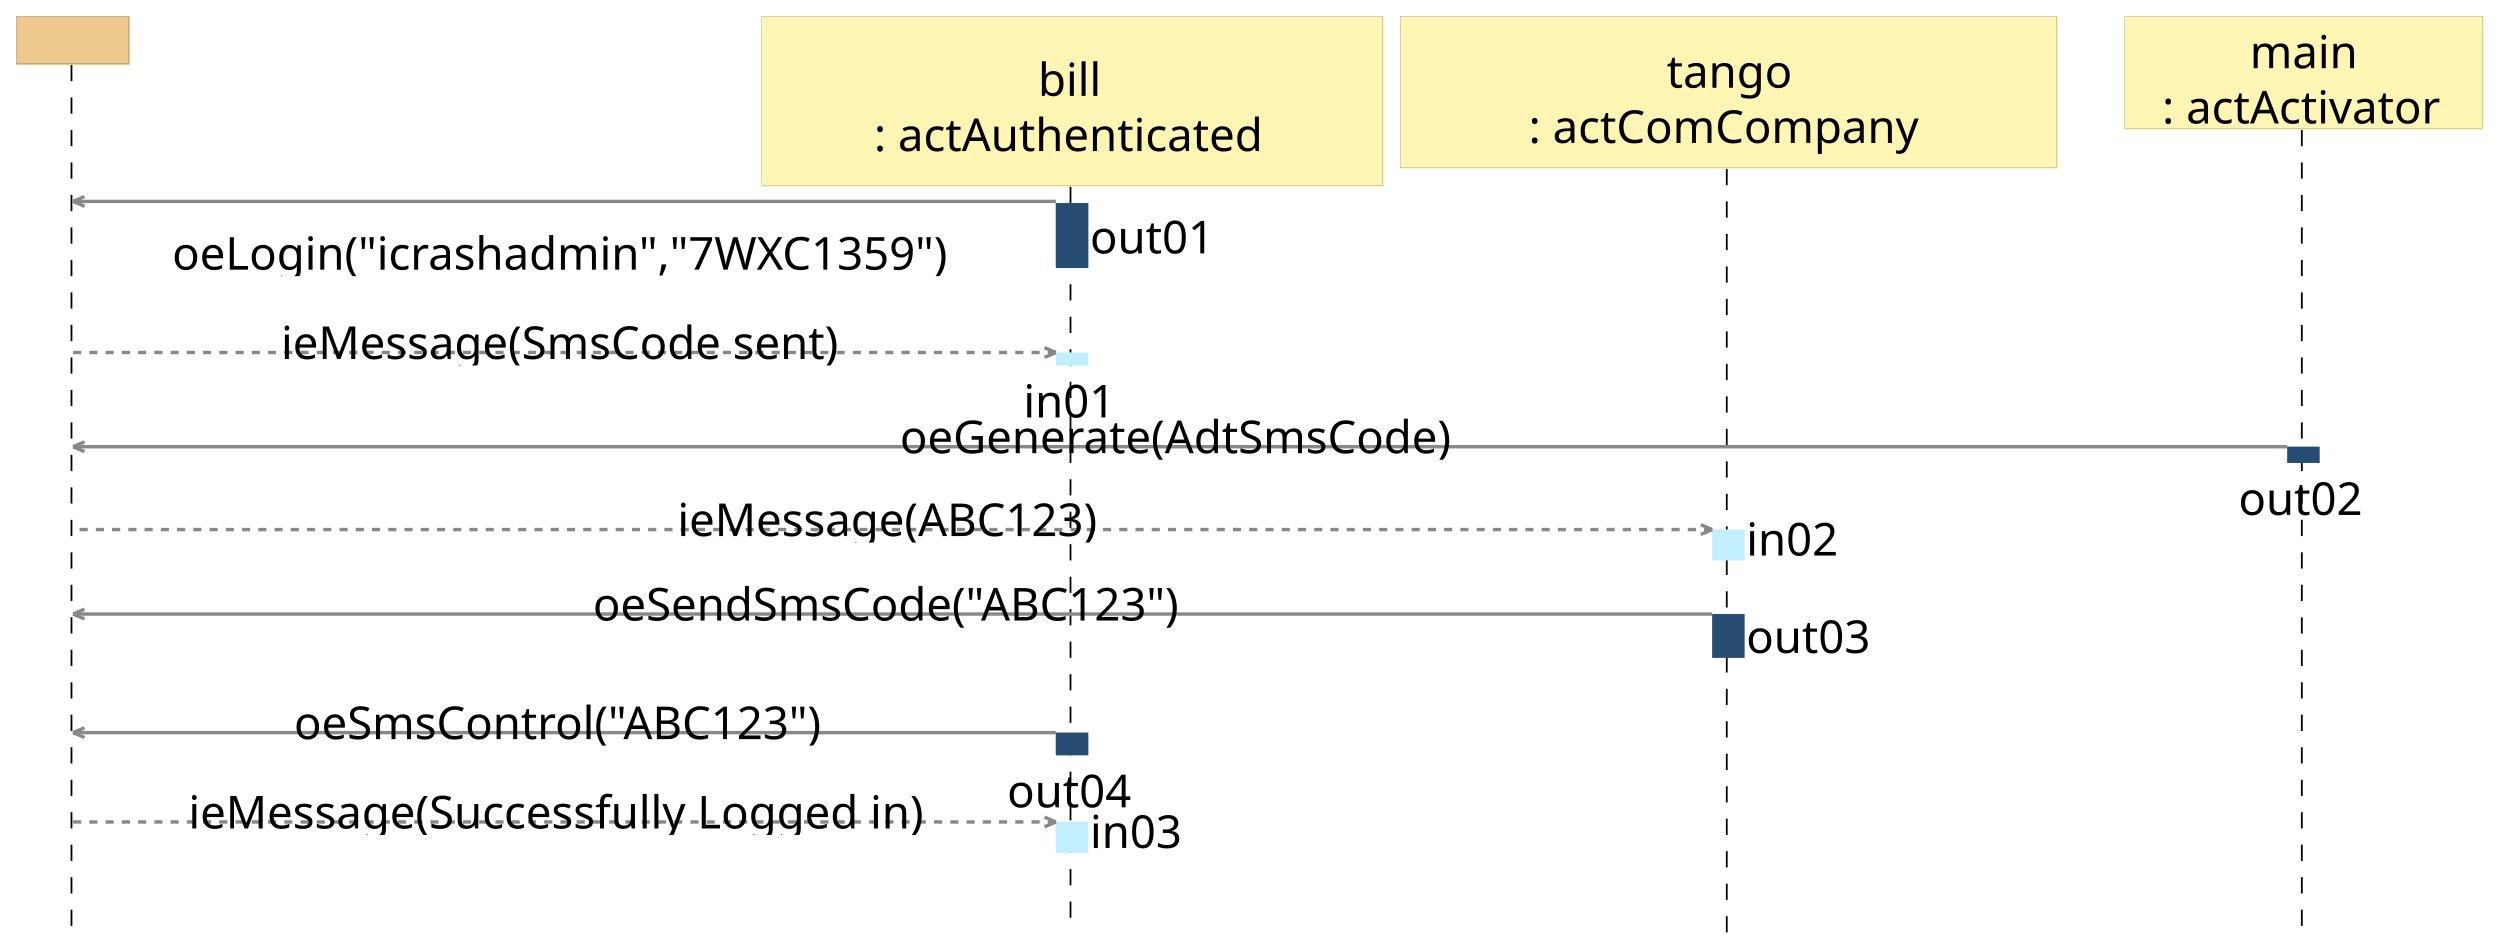
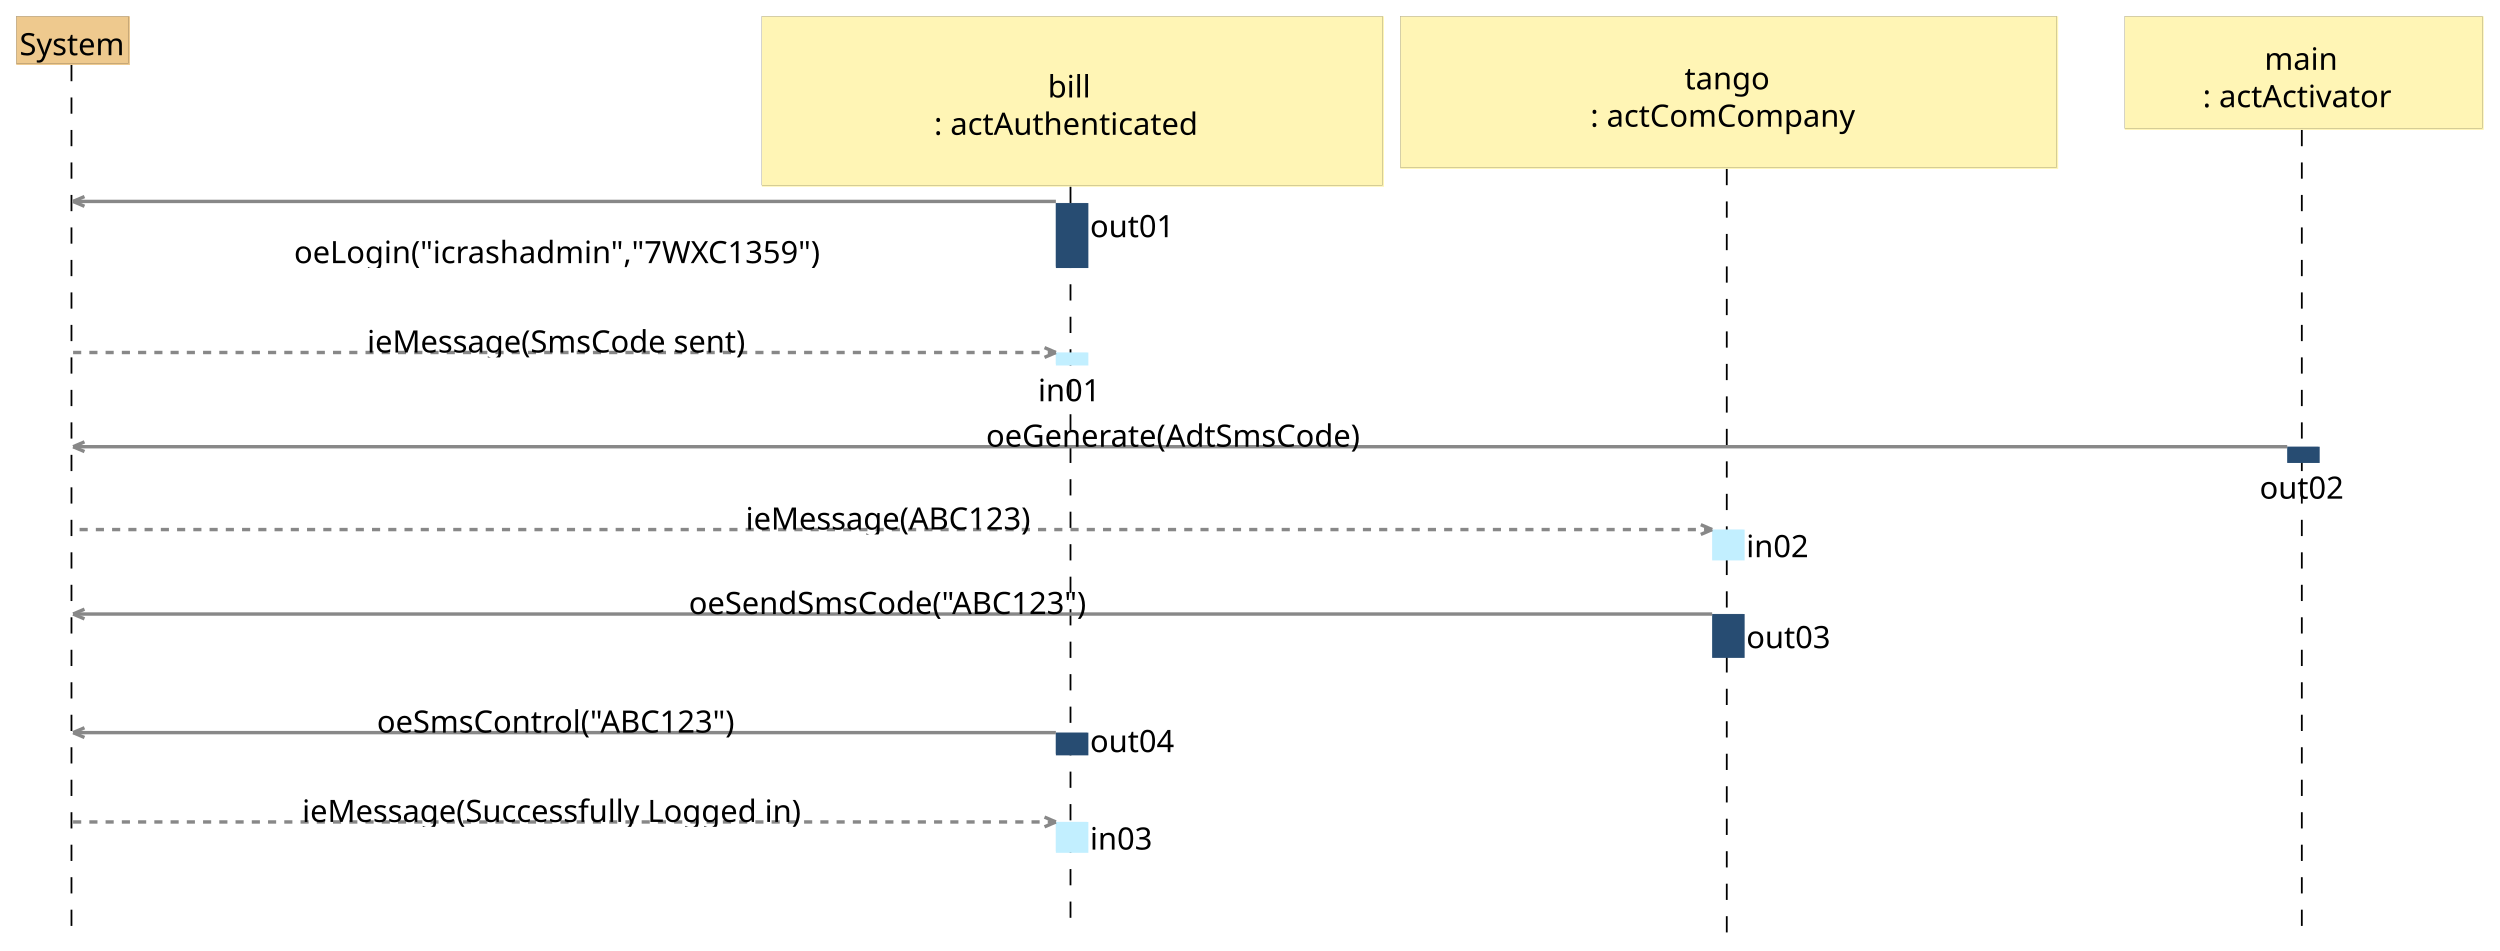
<svg xmlns="http://www.w3.org/2000/svg" stroke-dasharray="none" shape-rendering="auto" font-family="'Dialog'" width="1539" text-rendering="auto" fill-opacity="1" contentScriptType="text/ecmascript" color-interpolation="auto" color-rendering="auto" preserveAspectRatio="xMidYMid meet" font-size="12" viewBox="0 0 1539 585" fill="black" stroke="black" image-rendering="auto" stroke-miterlimit="10" zoomAndPan="magnify" version="1.0" stroke-linecap="square" stroke-linejoin="miter" contentStyleType="text/css" font-style="normal" height="585" stroke-width="1" stroke-dashoffset="0" font-weight="normal" stroke-opacity="1">
  <defs id="genericDefs" />
  <g>
    <defs id="defs1">
      <clipPath clipPathUnits="userSpaceOnUse" id="clipPath1">
        <path d="M9 9 L81 9 L81 41 L9 41 L9 9 Z" />
      </clipPath>
      <clipPath clipPathUnits="userSpaceOnUse" id="clipPath2">
+         <path d="M9 9 L86 9 L86 41 L9 41 L9 9 Z" />
+       </clipPath>
+       <clipPath clipPathUnits="userSpaceOnUse" id="clipPath3">
        <path d="M39 39 L51 39 L51 576 L39 576 L39 39 Z" />
      </clipPath>
-       <clipPath clipPathUnits="userSpaceOnUse" id="clipPath3">
+       <clipPath clipPathUnits="userSpaceOnUse" id="clipPath4">
        <path d="M468 9 L853 9 L853 116 L468 116 L468 9 Z" />
      </clipPath>
-       <clipPath clipPathUnits="userSpaceOnUse" id="clipPath4">
-         <path d="M468 9 L858 9 L858 116 L468 116 L468 9 Z" />
-       </clipPath>
      <clipPath clipPathUnits="userSpaceOnUse" id="clipPath5">
-         <path d="M468 9 L859 9 L859 116 L468 116 L468 9 Z" />
+         <path d="M468 9 L856 9 L856 116 L468 116 L468 9 Z" />
      </clipPath>
      <clipPath clipPathUnits="userSpaceOnUse" id="clipPath6">
+         <path d="M468 9 L857 9 L857 116 L468 116 L468 9 Z" />
+       </clipPath>
+       <clipPath clipPathUnits="userSpaceOnUse" id="clipPath7">
        <path d="M654 114 L666 114 L666 576 L654 576 L654 114 Z" />
      </clipPath>
-       <clipPath clipPathUnits="userSpaceOnUse" id="clipPath7">
+       <clipPath clipPathUnits="userSpaceOnUse" id="clipPath8">
        <path d="M649 124 L671 124 L671 166 L649 166 L649 124 Z" />
      </clipPath>
-       <clipPath clipPathUnits="userSpaceOnUse" id="clipPath8">
-         <path d="M670 124 L760 124 L760 160 L670 160 L670 124 Z" />
-       </clipPath>
      <clipPath clipPathUnits="userSpaceOnUse" id="clipPath9">
+         <path d="M670 124 L732 124 L732 149 L670 149 L670 124 Z" />
+       </clipPath>
+       <clipPath clipPathUnits="userSpaceOnUse" id="clipPath10">
        <path d="M649 450 L671 450 L671 466 L649 466 L649 450 Z" />
      </clipPath>
-       <clipPath clipPathUnits="userSpaceOnUse" id="clipPath10">
-         <path d="M619 465 L709 465 L709 501 L619 501 L619 465 Z" />
-       </clipPath>
      <clipPath clipPathUnits="userSpaceOnUse" id="clipPath11">
+         <path d="M670 441 L732 441 L732 466 L670 466 L670 441 Z" />
+       </clipPath>
+       <clipPath clipPathUnits="userSpaceOnUse" id="clipPath12">
        <path d="M649 216 L671 216 L671 226 L649 226 L649 216 Z" />
      </clipPath>
-       <clipPath clipPathUnits="userSpaceOnUse" id="clipPath12">
-         <path d="M629 225 L699 225 L699 261 L629 261 L629 225 Z" />
-       </clipPath>
      <clipPath clipPathUnits="userSpaceOnUse" id="clipPath13">
+         <path d="M638 225 L687 225 L687 250 L638 250 L638 225 Z" />
+       </clipPath>
+       <clipPath clipPathUnits="userSpaceOnUse" id="clipPath14">
        <path d="M649 505 L671 505 L671 526 L649 526 L649 505 Z" />
      </clipPath>
-       <clipPath clipPathUnits="userSpaceOnUse" id="clipPath14">
-         <path d="M670 490 L740 490 L740 526 L670 526 L670 490 Z" />
-       </clipPath>
      <clipPath clipPathUnits="userSpaceOnUse" id="clipPath15">
+         <path d="M670 501 L719 501 L719 526 L670 526 L670 501 Z" />
+       </clipPath>
+       <clipPath clipPathUnits="userSpaceOnUse" id="clipPath16">
        <path d="M861 9 L1268 9 L1268 105 L861 105 L861 9 Z" />
      </clipPath>
-       <clipPath clipPathUnits="userSpaceOnUse" id="clipPath16">
-         <path d="M861 9 L1275 9 L1275 105 L861 105 L861 9 Z" />
-       </clipPath>
      <clipPath clipPathUnits="userSpaceOnUse" id="clipPath17">
-         <path d="M861 9 L1276 9 L1276 105 L861 105 L861 9 Z" />
+         <path d="M861 9 L1273 9 L1273 105 L861 105 L861 9 Z" />
      </clipPath>
      <clipPath clipPathUnits="userSpaceOnUse" id="clipPath18">
        <path d="M1058 103 L1070 103 L1070 576 L1058 576 L1058 103 Z" />
      </clipPath>
      <clipPath clipPathUnits="userSpaceOnUse" id="clipPath19">
        <path d="M1053 377 L1075 377 L1075 406 L1053 406 L1053 377 Z" />
      </clipPath>
      <clipPath clipPathUnits="userSpaceOnUse" id="clipPath20">
-         <path d="M1074 370 L1164 370 L1164 406 L1074 406 L1074 370 Z" />
+         <path d="M1074 377 L1136 377 L1136 402 L1074 402 L1074 377 Z" />
      </clipPath>
      <clipPath clipPathUnits="userSpaceOnUse" id="clipPath21">
        <path d="M1053 325 L1075 325 L1075 346 L1053 346 L1053 325 Z" />
      </clipPath>
      <clipPath clipPathUnits="userSpaceOnUse" id="clipPath22">
-         <path d="M1074 310 L1144 310 L1144 346 L1074 346 L1074 310 Z" />
+         <path d="M1074 321 L1123 321 L1123 346 L1074 346 L1074 321 Z" />
      </clipPath>
      <clipPath clipPathUnits="userSpaceOnUse" id="clipPath23">
        <path d="M1307 9 L1530 9 L1530 81 L1307 81 L1307 9 Z" />
      </clipPath>
      <clipPath clipPathUnits="userSpaceOnUse" id="clipPath24">
-         <path d="M1307 9 L1538 9 L1538 81 L1307 81 L1307 9 Z" />
+         <path d="M1307 9 L1535 9 L1535 81 L1307 81 L1307 9 Z" />
      </clipPath>
      <clipPath clipPathUnits="userSpaceOnUse" id="clipPath25">
-         <path d="M1307 9 L1536 9 L1536 81 L1307 81 L1307 9 Z" />
+         <path d="M1307 9 L1534 9 L1534 81 L1307 81 L1307 9 Z" />
      </clipPath>
      <clipPath clipPathUnits="userSpaceOnUse" id="clipPath26">
        <path d="M1412 79 L1424 79 L1424 576 L1412 576 L1412 79 Z" />
      </clipPath>
      <clipPath clipPathUnits="userSpaceOnUse" id="clipPath27">
        <path d="M1407 274 L1429 274 L1429 286 L1407 286 L1407 274 Z" />
      </clipPath>
      <clipPath clipPathUnits="userSpaceOnUse" id="clipPath28">
-         <path d="M1377 285 L1467 285 L1467 321 L1377 321 L1377 285 Z" />
+         <path d="M1390 285 L1452 285 L1452 310 L1390 310 L1390 285 Z" />
      </clipPath>
      <clipPath clipPathUnits="userSpaceOnUse" id="clipPath29">
        <path d="M-1 -1 L1540 -1 L1540 586 L-1 586 L-1 -1 Z" />
      </clipPath>
      <clipPath clipPathUnits="userSpaceOnUse" id="clipPath30">
-         <path d="M105 134 L602 134 L602 170 L105 170 L105 134 Z" />
+         <path d="M180 140 L525 140 L525 165 L180 165 L180 140 Z" />
      </clipPath>
      <clipPath clipPathUnits="userSpaceOnUse" id="clipPath31">
        <path d="M43 119 L55 119 L55 130 L43 130 L43 119 Z" />
      </clipPath>
      <clipPath clipPathUnits="userSpaceOnUse" id="clipPath32">
-         <path d="M553 247 L906 247 L906 283 L553 283 L553 247 Z" />
+         <path d="M606 253 L851 253 L851 278 L606 278 L606 253 Z" />
      </clipPath>
      <clipPath clipPathUnits="userSpaceOnUse" id="clipPath33">
        <path d="M43 270 L55 270 L55 281 L43 281 L43 270 Z" />
      </clipPath>
      <clipPath clipPathUnits="userSpaceOnUse" id="clipPath34">
-         <path d="M364 350 L744 350 L744 386 L364 386 L364 350 Z" />
+         <path d="M423 356 L683 356 L683 381 L423 381 L423 356 Z" />
      </clipPath>
      <clipPath clipPathUnits="userSpaceOnUse" id="clipPath35">
        <path d="M43 373 L55 373 L55 384 L43 384 L43 373 Z" />
      </clipPath>
      <clipPath clipPathUnits="userSpaceOnUse" id="clipPath36">
-         <path d="M180 423 L522 423 L522 459 L180 459 L180 423 Z" />
+         <path d="M231 429 L468 429 L468 454 L231 454 L231 429 Z" />
      </clipPath>
      <clipPath clipPathUnits="userSpaceOnUse" id="clipPath37">
        <path d="M43 446 L55 446 L55 457 L43 457 L43 446 Z" />
      </clipPath>
      <clipPath clipPathUnits="userSpaceOnUse" id="clipPath38">
-         <path d="M172 189 L530 189 L530 225 L172 225 L172 189 Z" />
+         <path d="M225 195 L474 195 L474 220 L225 220 L225 195 Z" />
      </clipPath>
      <clipPath clipPathUnits="userSpaceOnUse" id="clipPath39">
        <path d="M641 212 L653 212 L653 223 L641 223 L641 212 Z" />
      </clipPath>
      <clipPath clipPathUnits="userSpaceOnUse" id="clipPath40">
-         <path d="M416 298 L691 298 L691 334 L416 334 L416 298 Z" />
+         <path d="M458 304 L648 304 L648 329 L458 329 L458 304 Z" />
      </clipPath>
      <clipPath clipPathUnits="userSpaceOnUse" id="clipPath41">
        <path d="M1045 321 L1057 321 L1057 332 L1045 332 L1045 321 Z" />
      </clipPath>
      <clipPath clipPathUnits="userSpaceOnUse" id="clipPath42">
-         <path d="M115 478 L587 478 L587 514 L115 514 L115 478 Z" />
+         <path d="M185 484 L514 484 L514 509 L185 509 L185 484 Z" />
      </clipPath>
      <clipPath clipPathUnits="userSpaceOnUse" id="clipPath43">
        <path d="M641 501 L653 501 L653 512 L641 512 L641 501 Z" />
      </clipPath>
    </defs>
-     <g font-size="16" fill="rgb(238,201,142)" font-family="'Lucida Sans Unicode'" stroke-linejoin="round" stroke="rgb(238,201,142)" stroke-width="0" stroke-miterlimit="0">
+     <g font-size="11" fill="rgb(238,201,142)" font-family="'Lucida Sans Unicode'" stroke-linejoin="round" stroke="rgb(238,201,142)" stroke-width="0" stroke-miterlimit="0">
      <rect x="10" y="10" clip-path="url(#clipPath1)" width="70" height="30" stroke="none" />
    </g>
-     <g stroke-width="0.1" font-size="16" font-family="'Lucida Sans Unicode'" stroke-linecap="butt">
+     <g stroke-width="0.1" font-size="11" font-family="'Lucida Sans Unicode'" stroke-linecap="butt">
      <rect x="10" y="10" clip-path="url(#clipPath1)" fill="none" width="69" height="29" />
-       <line clip-path="url(#clipPath2)" fill="none" x1="44" x2="44" y1="40" y2="575" stroke-dasharray="10,10" stroke-width="1.1" />
-     </g>
-     <g stroke-linecap="butt" font-size="16" fill="rgb(255,245,181)" font-family="'Lucida Sans Unicode'" stroke-dasharray="10,10" stroke="rgb(255,245,181)" stroke-width="1.1">
-       <rect x="469" y="10" clip-path="url(#clipPath3)" width="383" height="105" stroke="none" />
-     </g>
-     <g stroke-width="0.1" font-size="16" font-family="'Lucida Sans Unicode'" stroke-linecap="butt">
-       <rect x="469" y="10" clip-path="url(#clipPath3)" fill="none" width="382" height="104" />
-       <text x="639" font-size="28" y="59" clip-path="url(#clipPath4)" stroke="none" xml:space="preserve">bill</text>
-       <text x="538" font-size="28" y="93" clip-path="url(#clipPath5)" stroke="none" xml:space="preserve">: actAuthenticated</text>
-       <line clip-path="url(#clipPath6)" fill="none" x1="659" x2="659" y1="115" y2="575" stroke-dasharray="10,10" stroke-width="1.1" />
-     </g>
-     <g stroke-linecap="butt" font-size="16" fill="rgb(39,76,114)" font-family="'Lucida Sans Unicode'" stroke-dasharray="10,10" stroke="rgb(39,76,114)" stroke-width="1.1">
-       <rect x="650" y="125" clip-path="url(#clipPath7)" width="20" height="40" stroke="none" />
-       <rect x="650" y="125" clip-path="url(#clipPath7)" fill="none" width="19" stroke-dasharray="none" height="39" stroke-width="0.1" />
-     </g>
-     <g stroke-width="0.1" font-size="28" font-family="'Lucida Sans Unicode'" stroke-linecap="butt">
-       <text xml:space="preserve" x="671" y="156" clip-path="url(#clipPath8)" stroke="none">out01</text>
-       <rect x="650" y="451" clip-path="url(#clipPath9)" fill="rgb(39,76,114)" width="20" height="14" stroke="none" />
-       <rect x="650" y="451" clip-path="url(#clipPath9)" fill="none" width="19" height="13" stroke="rgb(39,76,114)" />
-       <text xml:space="preserve" x="620" y="497" clip-path="url(#clipPath10)" stroke="none">out04</text>
-       <rect x="650" y="217" clip-path="url(#clipPath11)" fill="rgb(194,239,255)" width="20" height="8" stroke="none" />
-       <rect x="650" y="217" clip-path="url(#clipPath11)" fill="none" width="19" height="7" stroke="rgb(194,239,255)" />
-       <text xml:space="preserve" x="630" y="257" clip-path="url(#clipPath12)" stroke="none">in01</text>
-       <rect x="650" y="506" clip-path="url(#clipPath13)" fill="rgb(194,239,255)" width="20" height="19" stroke="none" />
-       <rect x="650" y="506" clip-path="url(#clipPath13)" fill="none" width="19" height="18" stroke="rgb(194,239,255)" />
-       <text xml:space="preserve" x="671" y="522" clip-path="url(#clipPath14)" stroke="none">in03</text>
-       <rect x="862" y="10" clip-path="url(#clipPath15)" fill="rgb(255,245,181)" width="405" height="94" stroke="none" />
-       <rect x="862" y="10" clip-path="url(#clipPath15)" fill="none" width="404" height="93" />
-       <text xml:space="preserve" x="1026" y="54" clip-path="url(#clipPath16)" stroke="none">tango</text>
-       <text xml:space="preserve" x="941" y="88" clip-path="url(#clipPath17)" stroke="none">: actComCompany</text>
+       <text x="12" font-size="19" y="34" clip-path="url(#clipPath2)" stroke="none" xml:space="preserve">System</text>
+       <line clip-path="url(#clipPath3)" fill="none" x1="44" x2="44" y1="40" y2="575" stroke-dasharray="10,10" stroke-width="1.1" />
+     </g>
+     <g stroke-linecap="butt" font-size="11" fill="rgb(255,245,181)" font-family="'Lucida Sans Unicode'" stroke-dasharray="10,10" stroke="rgb(255,245,181)" stroke-width="1.1">
+       <rect x="469" y="10" clip-path="url(#clipPath4)" width="383" height="105" stroke="none" />
+     </g>
+     <g stroke-width="0.1" font-size="11" font-family="'Lucida Sans Unicode'" stroke-linecap="butt">
+       <rect x="469" y="10" clip-path="url(#clipPath4)" fill="none" width="382" height="104" />
+       <text x="645" font-size="19" y="60" clip-path="url(#clipPath5)" stroke="none" xml:space="preserve">bill</text>
+       <text x="575" font-size="19" y="83" clip-path="url(#clipPath6)" stroke="none" xml:space="preserve">: actAuthenticated</text>
+       <line clip-path="url(#clipPath7)" fill="none" x1="659" x2="659" y1="115" y2="575" stroke-dasharray="10,10" stroke-width="1.1" />
+     </g>
+     <g stroke-linecap="butt" font-size="11" fill="rgb(39,76,114)" font-family="'Lucida Sans Unicode'" stroke-dasharray="10,10" stroke="rgb(39,76,114)" stroke-width="1.1">
+       <rect x="650" y="125" clip-path="url(#clipPath8)" width="20" height="40" stroke="none" />
+       <rect x="650" y="125" clip-path="url(#clipPath8)" fill="none" width="19" stroke-dasharray="none" height="39" stroke-width="0.1" />
+     </g>
+     <g stroke-width="0.1" font-size="19" font-family="'Lucida Sans Unicode'" stroke-linecap="butt">
+       <text xml:space="preserve" x="671" y="146" clip-path="url(#clipPath9)" stroke="none">out01</text>
+       <rect x="650" y="451" clip-path="url(#clipPath10)" fill="rgb(39,76,114)" width="20" height="14" stroke="none" />
+       <rect x="650" y="451" clip-path="url(#clipPath10)" fill="none" width="19" height="13" stroke="rgb(39,76,114)" />
+       <text xml:space="preserve" x="671" y="463" clip-path="url(#clipPath11)" stroke="none">out04</text>
+       <rect x="650" y="217" clip-path="url(#clipPath12)" fill="rgb(194,239,255)" width="20" height="8" stroke="none" />
+       <rect x="650" y="217" clip-path="url(#clipPath12)" fill="none" width="19" height="7" stroke="rgb(194,239,255)" />
+       <text xml:space="preserve" x="639" y="247" clip-path="url(#clipPath13)" stroke="none">in01</text>
+       <rect x="650" y="506" clip-path="url(#clipPath14)" fill="rgb(194,239,255)" width="20" height="19" stroke="none" />
+       <rect x="650" y="506" clip-path="url(#clipPath14)" fill="none" width="19" height="18" stroke="rgb(194,239,255)" />
+       <text xml:space="preserve" x="671" y="523" clip-path="url(#clipPath15)" stroke="none">in03</text>
+       <rect x="862" y="10" clip-path="url(#clipPath16)" fill="rgb(255,245,181)" width="405" height="94" stroke="none" />
+       <rect x="862" y="10" clip-path="url(#clipPath16)" fill="none" width="404" height="93" />
+       <text xml:space="preserve" x="1037" y="55" clip-path="url(#clipPath17)" stroke="none">tango</text>
+       <text xml:space="preserve" x="979" y="78" clip-path="url(#clipPath17)" stroke="none">: actComCompany</text>
      <line clip-path="url(#clipPath18)" fill="none" x1="1063" x2="1063" y1="104" y2="575" stroke-dasharray="10,10" stroke-width="1.1" />
    </g>
-     <g stroke-linecap="butt" font-size="16" fill="rgb(39,76,114)" font-family="'Lucida Sans Unicode'" stroke-dasharray="10,10" stroke="rgb(39,76,114)" stroke-width="1.1">
+     <g stroke-linecap="butt" font-size="11" fill="rgb(39,76,114)" font-family="'Lucida Sans Unicode'" stroke-dasharray="10,10" stroke="rgb(39,76,114)" stroke-width="1.1">
      <rect x="1054" y="378" clip-path="url(#clipPath19)" width="20" height="27" stroke="none" />
      <rect x="1054" y="378" clip-path="url(#clipPath19)" fill="none" width="19" stroke-dasharray="none" height="26" stroke-width="0.1" />
    </g>
-     <g stroke-width="0.1" font-size="28" font-family="'Lucida Sans Unicode'" stroke-linecap="butt">
-       <text xml:space="preserve" x="1075" y="402" clip-path="url(#clipPath20)" stroke="none">out03</text>
+     <g stroke-width="0.1" font-size="19" font-family="'Lucida Sans Unicode'" stroke-linecap="butt">
+       <text xml:space="preserve" x="1075" y="399" clip-path="url(#clipPath20)" stroke="none">out03</text>
      <rect x="1054" y="326" clip-path="url(#clipPath21)" fill="rgb(194,239,255)" width="20" height="19" stroke="none" />
      <rect x="1054" y="326" clip-path="url(#clipPath21)" fill="none" width="19" height="18" stroke="rgb(194,239,255)" />
-       <text xml:space="preserve" x="1075" y="342" clip-path="url(#clipPath22)" stroke="none">in02</text>
+       <text xml:space="preserve" x="1075" y="343" clip-path="url(#clipPath22)" stroke="none">in02</text>
      <rect x="1308" y="10" clip-path="url(#clipPath23)" fill="rgb(255,245,181)" width="221" height="70" stroke="none" />
      <rect x="1308" y="10" clip-path="url(#clipPath23)" fill="none" width="220" height="69" />
-       <text xml:space="preserve" x="1385" y="42" clip-path="url(#clipPath24)" stroke="none">main</text>
-       <text xml:space="preserve" x="1331" y="76" clip-path="url(#clipPath25)" stroke="none">: actActivator</text>
+       <text xml:space="preserve" x="1394" y="43" clip-path="url(#clipPath24)" stroke="none">main</text>
+       <text xml:space="preserve" x="1356" y="66" clip-path="url(#clipPath25)" stroke="none">: actActivator</text>
      <line clip-path="url(#clipPath26)" fill="none" x1="1417" x2="1417" y1="80" y2="575" stroke-dasharray="10,10" stroke-width="1.1" />
    </g>
-     <g stroke-linecap="butt" font-size="16" fill="rgb(39,76,114)" font-family="'Lucida Sans Unicode'" stroke-dasharray="10,10" stroke="rgb(39,76,114)" stroke-width="1.1">
+     <g stroke-linecap="butt" font-size="11" fill="rgb(39,76,114)" font-family="'Lucida Sans Unicode'" stroke-dasharray="10,10" stroke="rgb(39,76,114)" stroke-width="1.1">
      <rect x="1408" y="275" clip-path="url(#clipPath27)" width="20" height="10" stroke="none" />
      <rect x="1408" y="275" clip-path="url(#clipPath27)" fill="none" width="19" stroke-dasharray="none" height="9" stroke-width="0.1" />
    </g>
-     <g stroke-width="0.1" font-size="28" font-family="'Lucida Sans Unicode'" stroke-linecap="butt">
-       <text xml:space="preserve" x="1378" y="317" clip-path="url(#clipPath28)" stroke="none">out02</text>
+     <g stroke-width="0.1" font-size="19" font-family="'Lucida Sans Unicode'" stroke-linecap="butt">
+       <text xml:space="preserve" x="1391" y="307" clip-path="url(#clipPath28)" stroke="none">out02</text>
      <line clip-path="url(#clipPath29)" fill="none" x1="650" x2="45" y1="124" y2="124" stroke="rgb(136,136,136)" stroke-width="2.1" />
-       <text x="106" y="166" clip-path="url(#clipPath30)" stroke="none" stroke-width="2.1" xml:space="preserve">oeLogin("icrashadmin","7WXC1359")</text>
+       <text x="181" y="162" clip-path="url(#clipPath30)" stroke="none" stroke-width="2.1" xml:space="preserve">oeLogin("icrashadmin","7WXC1359")</text>
      <line clip-path="url(#clipPath31)" fill="none" x1="52" x2="45" y1="121" y2="124" stroke="rgb(136,136,136)" stroke-width="2.1" />
      <line clip-path="url(#clipPath31)" fill="none" x1="45" x2="52" y1="124" y2="127" stroke="rgb(136,136,136)" stroke-width="2.1" />
      <line clip-path="url(#clipPath29)" fill="none" x1="1408" x2="45" y1="275" y2="275" stroke="rgb(136,136,136)" stroke-width="2.1" />
-       <text x="554" y="279" clip-path="url(#clipPath32)" stroke="none" stroke-width="2.1" xml:space="preserve">oeGenerate(AdtSmsCode)</text>
+       <text x="607" y="275" clip-path="url(#clipPath32)" stroke="none" stroke-width="2.1" xml:space="preserve">oeGenerate(AdtSmsCode)</text>
      <line clip-path="url(#clipPath33)" fill="none" x1="52" x2="45" y1="272" y2="275" stroke="rgb(136,136,136)" stroke-width="2.1" />
      <line clip-path="url(#clipPath33)" fill="none" x1="45" x2="52" y1="275" y2="278" stroke="rgb(136,136,136)" stroke-width="2.1" />
      <line clip-path="url(#clipPath29)" fill="none" x1="1054" x2="45" y1="378" y2="378" stroke="rgb(136,136,136)" stroke-width="2.1" />
-       <text x="365" y="382" clip-path="url(#clipPath34)" stroke="none" stroke-width="2.1" xml:space="preserve">oeSendSmsCode("ABC123")</text>
+       <text x="424" y="378" clip-path="url(#clipPath34)" stroke="none" stroke-width="2.1" xml:space="preserve">oeSendSmsCode("ABC123")</text>
      <line clip-path="url(#clipPath35)" fill="none" x1="52" x2="45" y1="375" y2="378" stroke="rgb(136,136,136)" stroke-width="2.1" />
      <line clip-path="url(#clipPath35)" fill="none" x1="45" x2="52" y1="378" y2="381" stroke="rgb(136,136,136)" stroke-width="2.1" />
      <line clip-path="url(#clipPath29)" fill="none" x1="650" x2="45" y1="451" y2="451" stroke="rgb(136,136,136)" stroke-width="2.1" />
-       <text x="181" y="455" clip-path="url(#clipPath36)" stroke="none" stroke-width="2.1" xml:space="preserve">oeSmsControl("ABC123")</text>
+       <text x="232" y="451" clip-path="url(#clipPath36)" stroke="none" stroke-width="2.1" xml:space="preserve">oeSmsControl("ABC123")</text>
      <line clip-path="url(#clipPath37)" fill="none" x1="52" x2="45" y1="448" y2="451" stroke="rgb(136,136,136)" stroke-width="2.1" />
      <line clip-path="url(#clipPath37)" fill="none" x1="45" x2="52" y1="451" y2="454" stroke="rgb(136,136,136)" stroke-width="2.1" />
    </g>
-     <g stroke-linecap="butt" font-size="28" fill="rgb(136,136,136)" font-family="'Lucida Sans Unicode'" stroke-dasharray="5,5" stroke="rgb(136,136,136)" stroke-width="2.1">
+     <g stroke-linecap="butt" font-size="19" fill="rgb(136,136,136)" font-family="'Lucida Sans Unicode'" stroke-dasharray="5,5" stroke="rgb(136,136,136)" stroke-width="2.1">
      <line clip-path="url(#clipPath29)" fill="none" x1="650" x2="45" y1="217" y2="217" />
-       <text x="173" y="221" clip-path="url(#clipPath38)" fill="black" stroke="none" xml:space="preserve">ieMessage(SmsCode sent)</text>
+       <text x="226" y="217" clip-path="url(#clipPath38)" fill="black" stroke="none" xml:space="preserve">ieMessage(SmsCode sent)</text>
      <line clip-path="url(#clipPath39)" fill="none" x1="643" x2="650" y1="220" y2="217" stroke-dasharray="none" />
      <line clip-path="url(#clipPath39)" fill="none" x1="650" x2="643" y1="217" y2="214" stroke-dasharray="none" />
      <line clip-path="url(#clipPath29)" fill="none" x1="1054" x2="45" y1="326" y2="326" />
-       <text x="417" y="330" clip-path="url(#clipPath40)" fill="black" stroke="none" xml:space="preserve">ieMessage(ABC123)</text>
+       <text x="459" y="326" clip-path="url(#clipPath40)" fill="black" stroke="none" xml:space="preserve">ieMessage(ABC123)</text>
      <line clip-path="url(#clipPath41)" fill="none" x1="1047" x2="1054" y1="329" y2="326" stroke-dasharray="none" />
      <line clip-path="url(#clipPath41)" fill="none" x1="1054" x2="1047" y1="326" y2="323" stroke-dasharray="none" />
      <line clip-path="url(#clipPath29)" fill="none" x1="650" x2="45" y1="506" y2="506" />
-       <text x="116" y="510" clip-path="url(#clipPath42)" fill="black" stroke="none" xml:space="preserve">ieMessage(Successfully Logged in)</text>
+       <text x="186" y="506" clip-path="url(#clipPath42)" fill="black" stroke="none" xml:space="preserve">ieMessage(Successfully Logged in)</text>
      <line clip-path="url(#clipPath43)" fill="none" x1="643" x2="650" y1="509" y2="506" stroke-dasharray="none" />
      <line clip-path="url(#clipPath43)" fill="none" x1="650" x2="643" y1="506" y2="503" stroke-dasharray="none" />
    </g>
  </g>
</svg>
